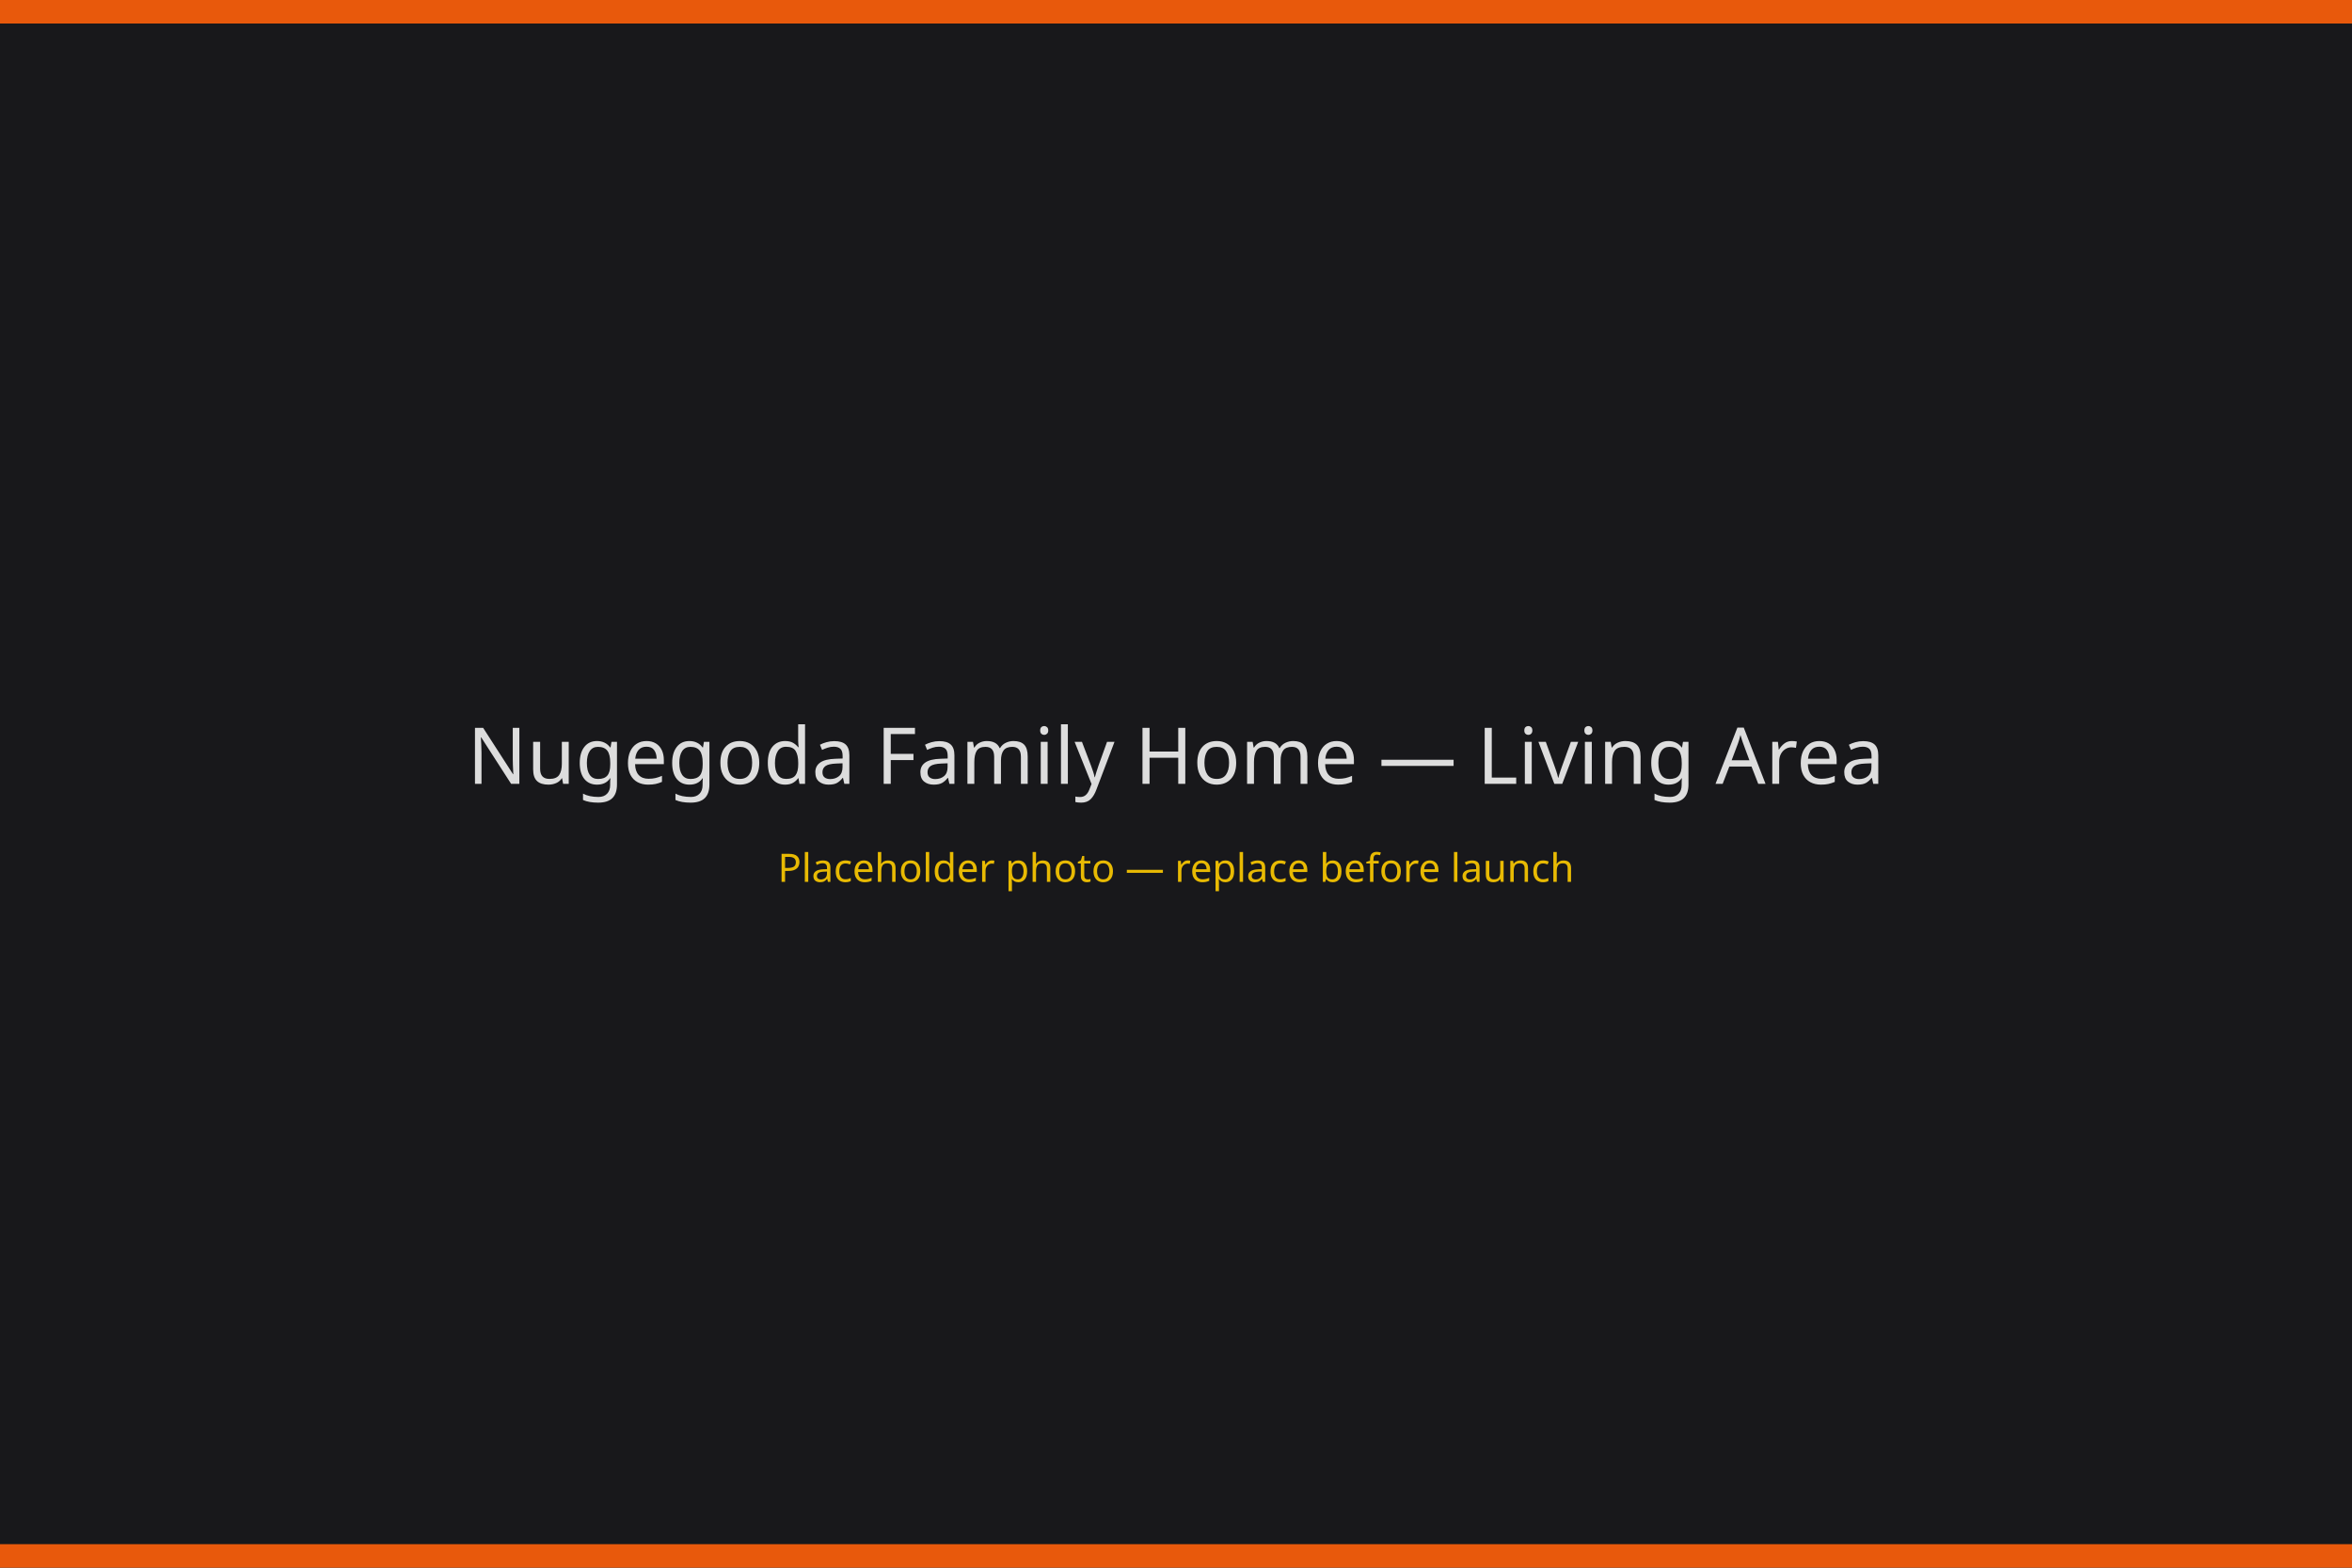
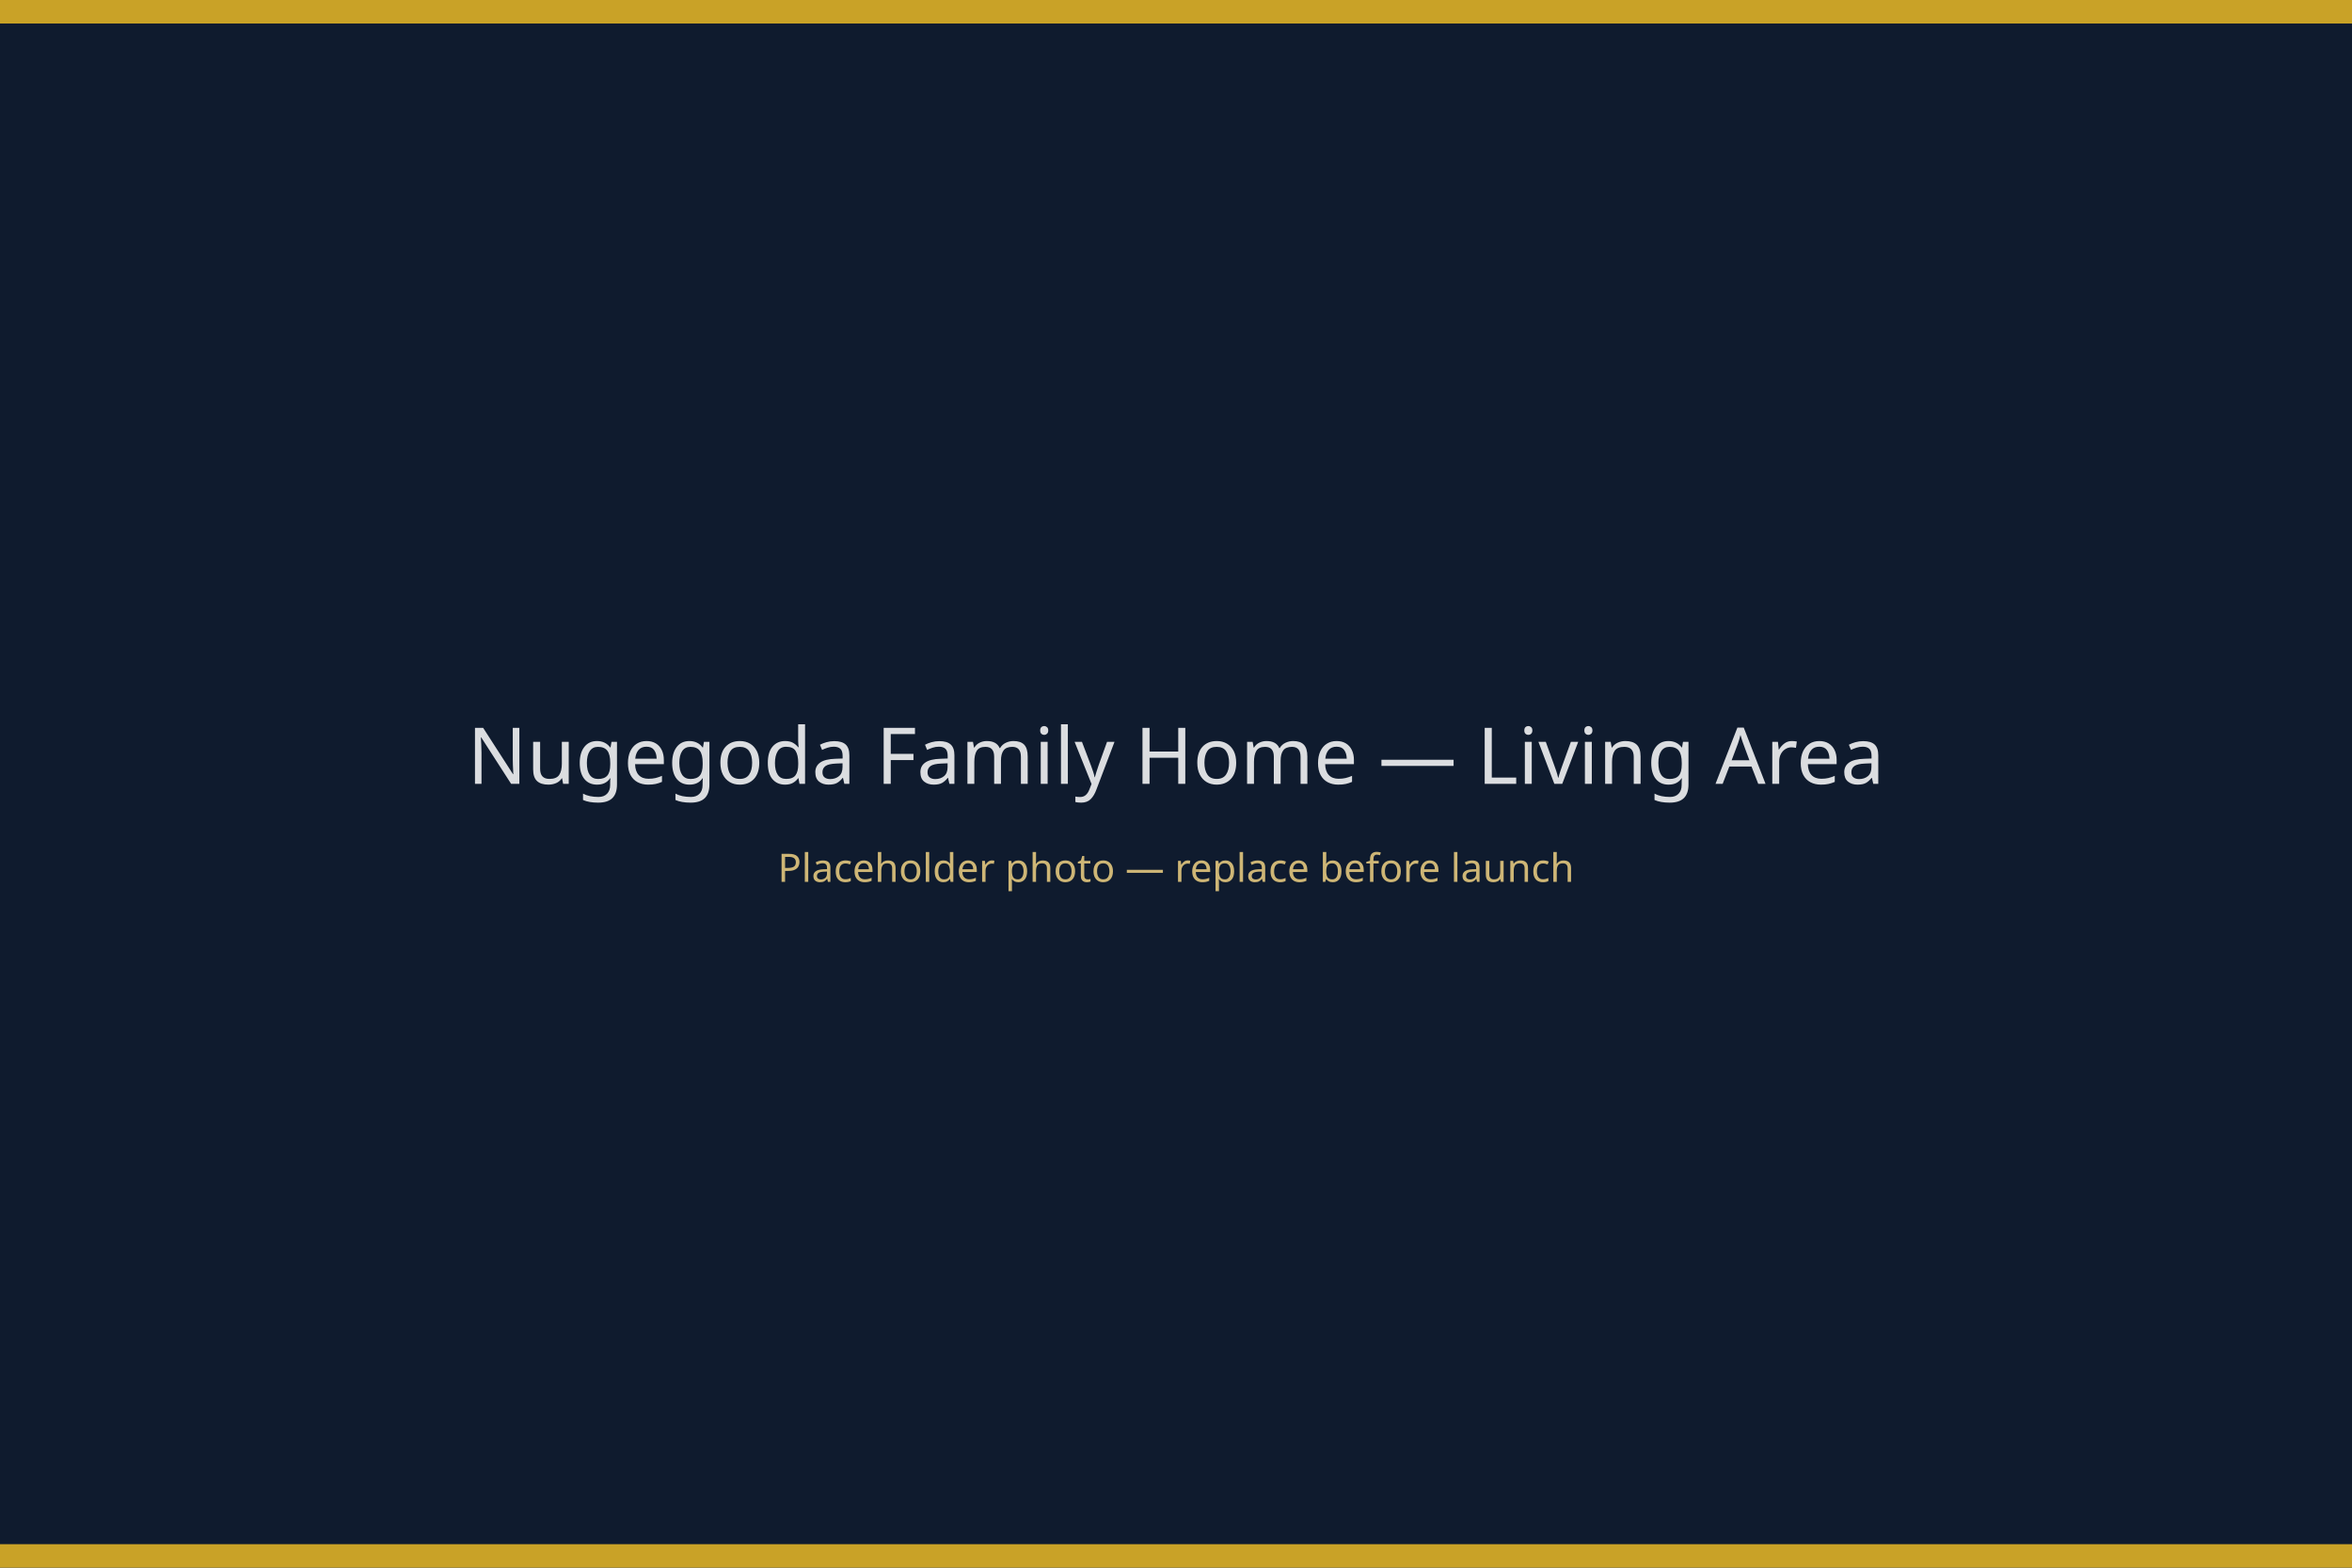
<svg xmlns="http://www.w3.org/2000/svg" width="1200" height="800" viewBox="0 0 1200 800">
-   <rect width="1200" height="800" fill="#18181b" />
-   <rect x="0" y="0" width="1200" height="12" fill="#e8590c" />
-   <rect x="0" y="788" width="1200" height="12" fill="#e8590c" />
+   <rect width="1200" height="800" fill="#0F1B2E" />
+   <rect x="0" y="0" width="1200" height="12" fill="#C9A227" />
+   <rect x="0" y="788" width="1200" height="12" fill="#C9A227" />
  <text x="600" y="400" font-family="system-ui, sans-serif" font-size="40" fill="#ffffff" text-anchor="middle" opacity="0.85">Nugegoda Family Home — Living Area</text>
-   <text x="600" y="450" font-family="system-ui, sans-serif" font-size="20" fill="#ffcc00" text-anchor="middle" opacity="0.9">Placeholder photo — replace before launch</text>
+   <text x="600" y="450" font-family="system-ui, sans-serif" font-size="20" fill="#E3C77D" text-anchor="middle" opacity="0.9">Placeholder photo — replace before launch</text>
</svg>
